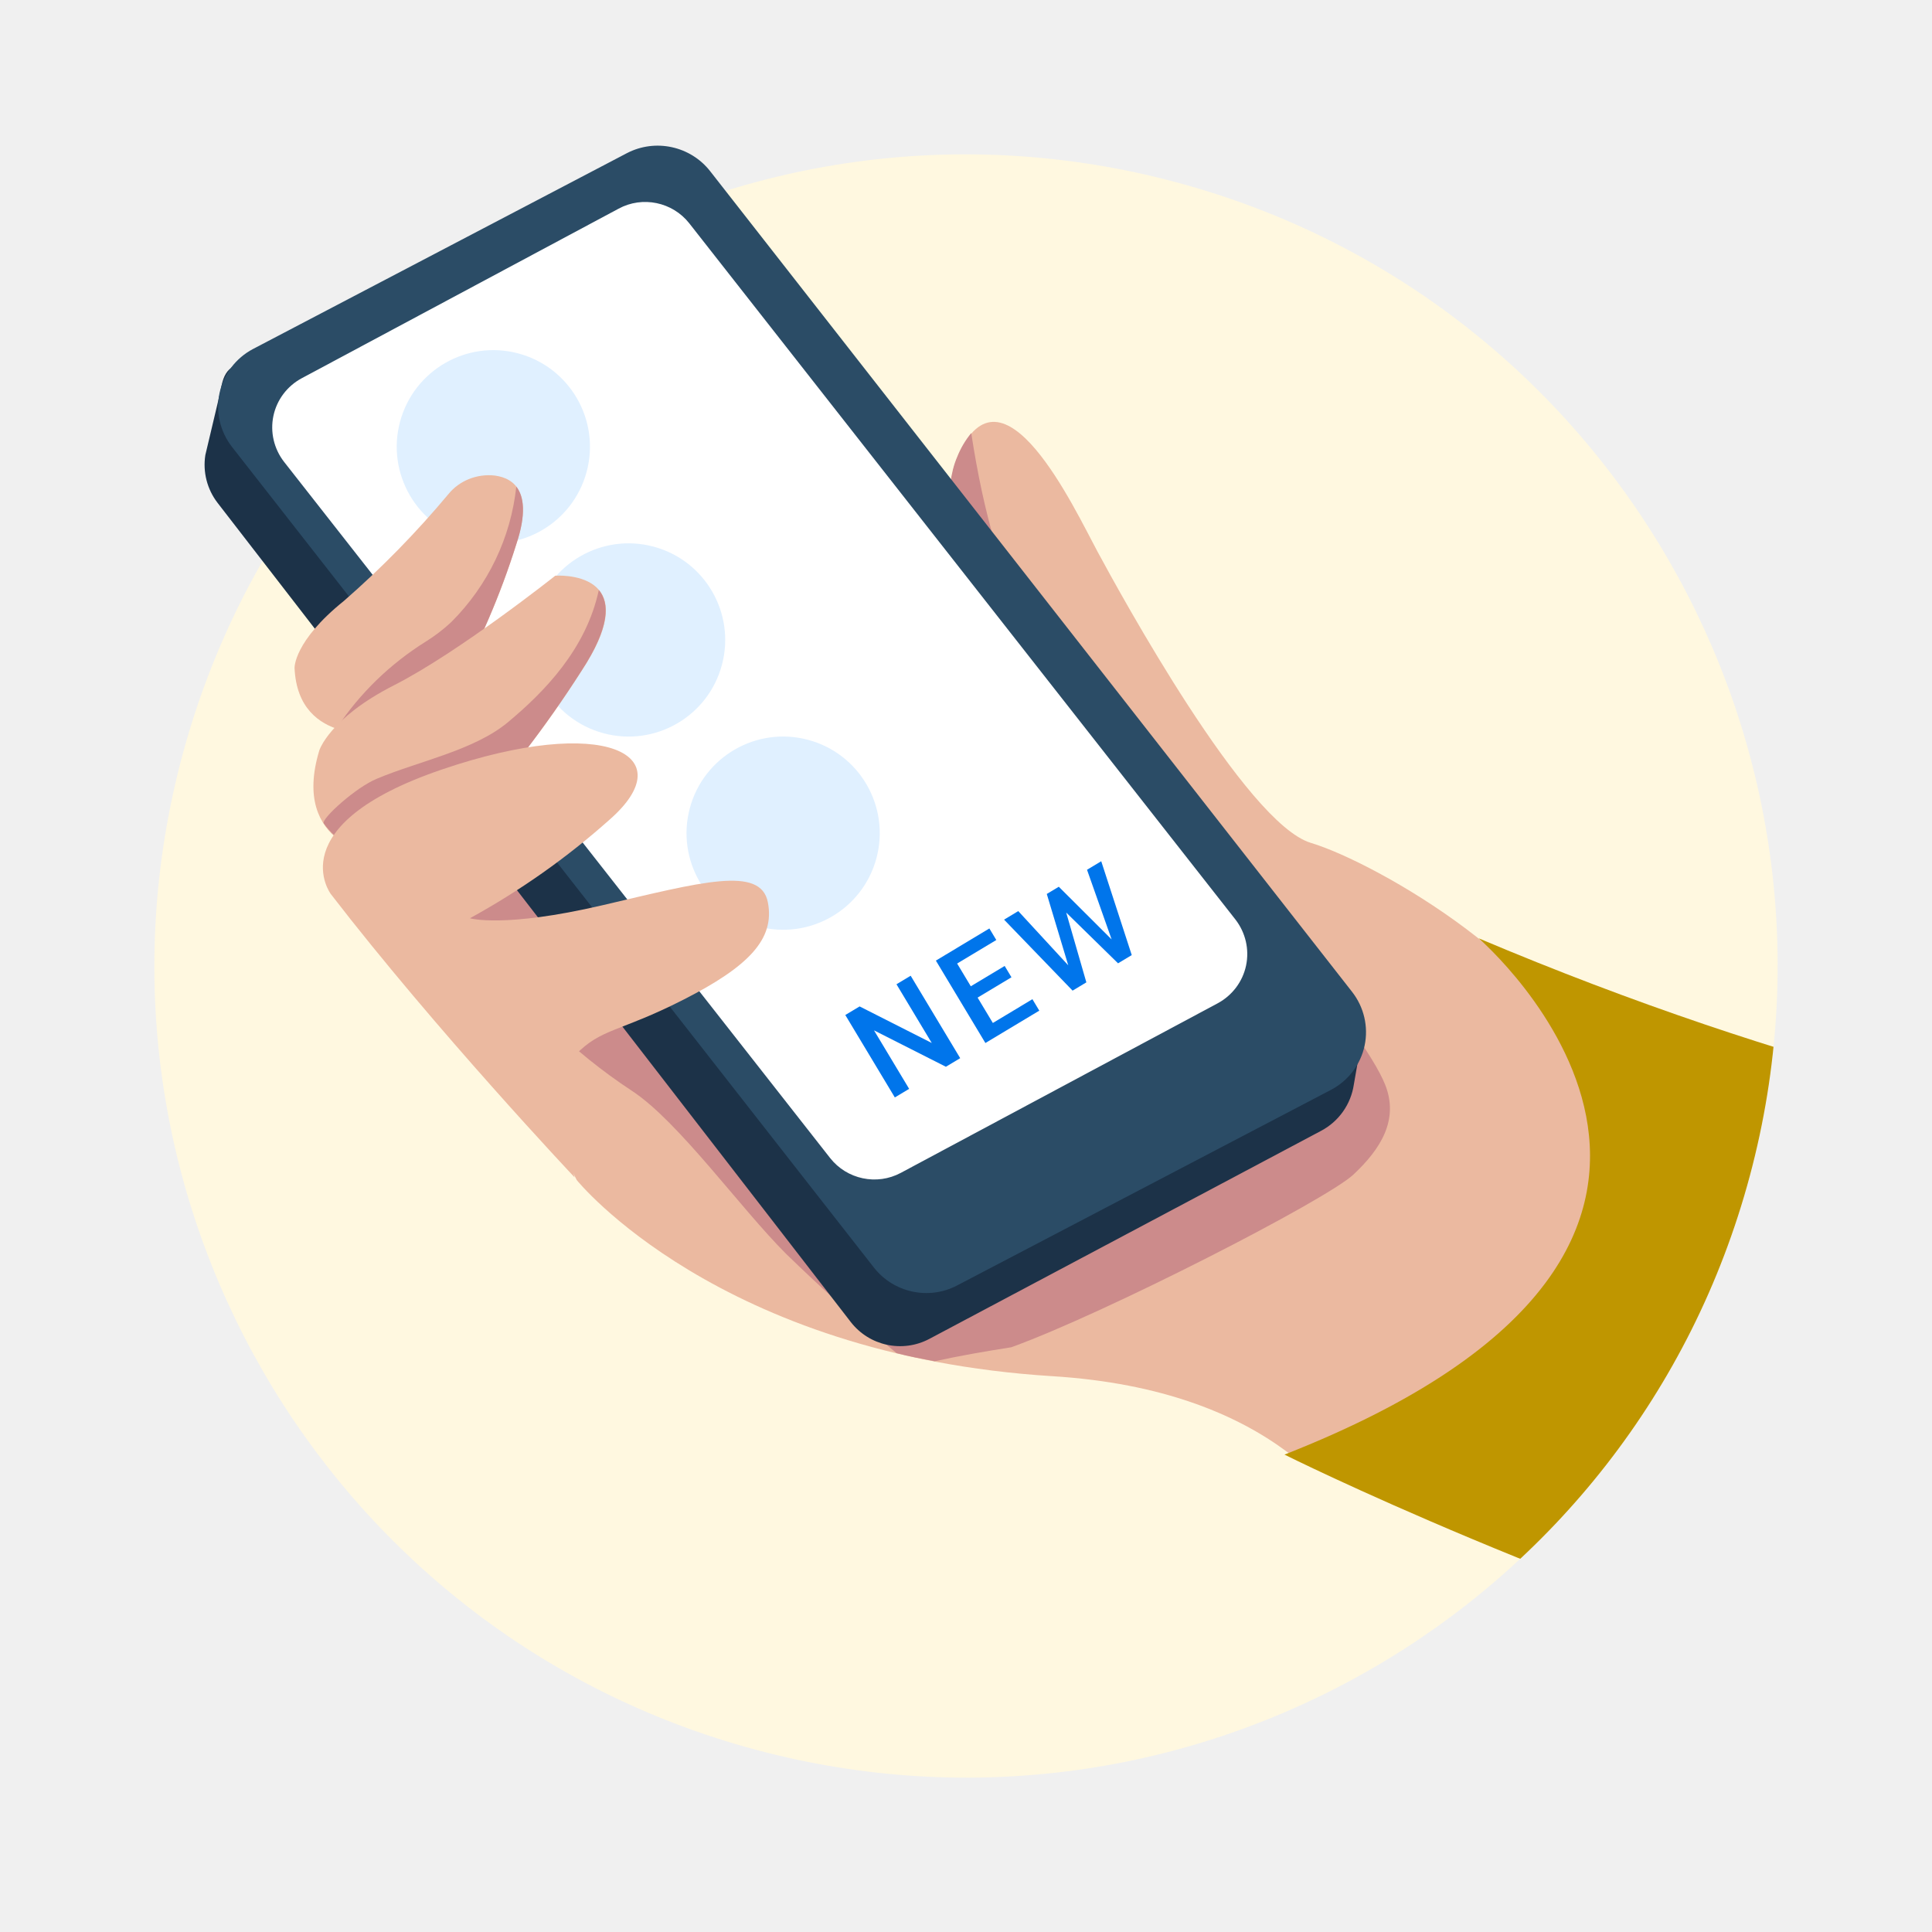
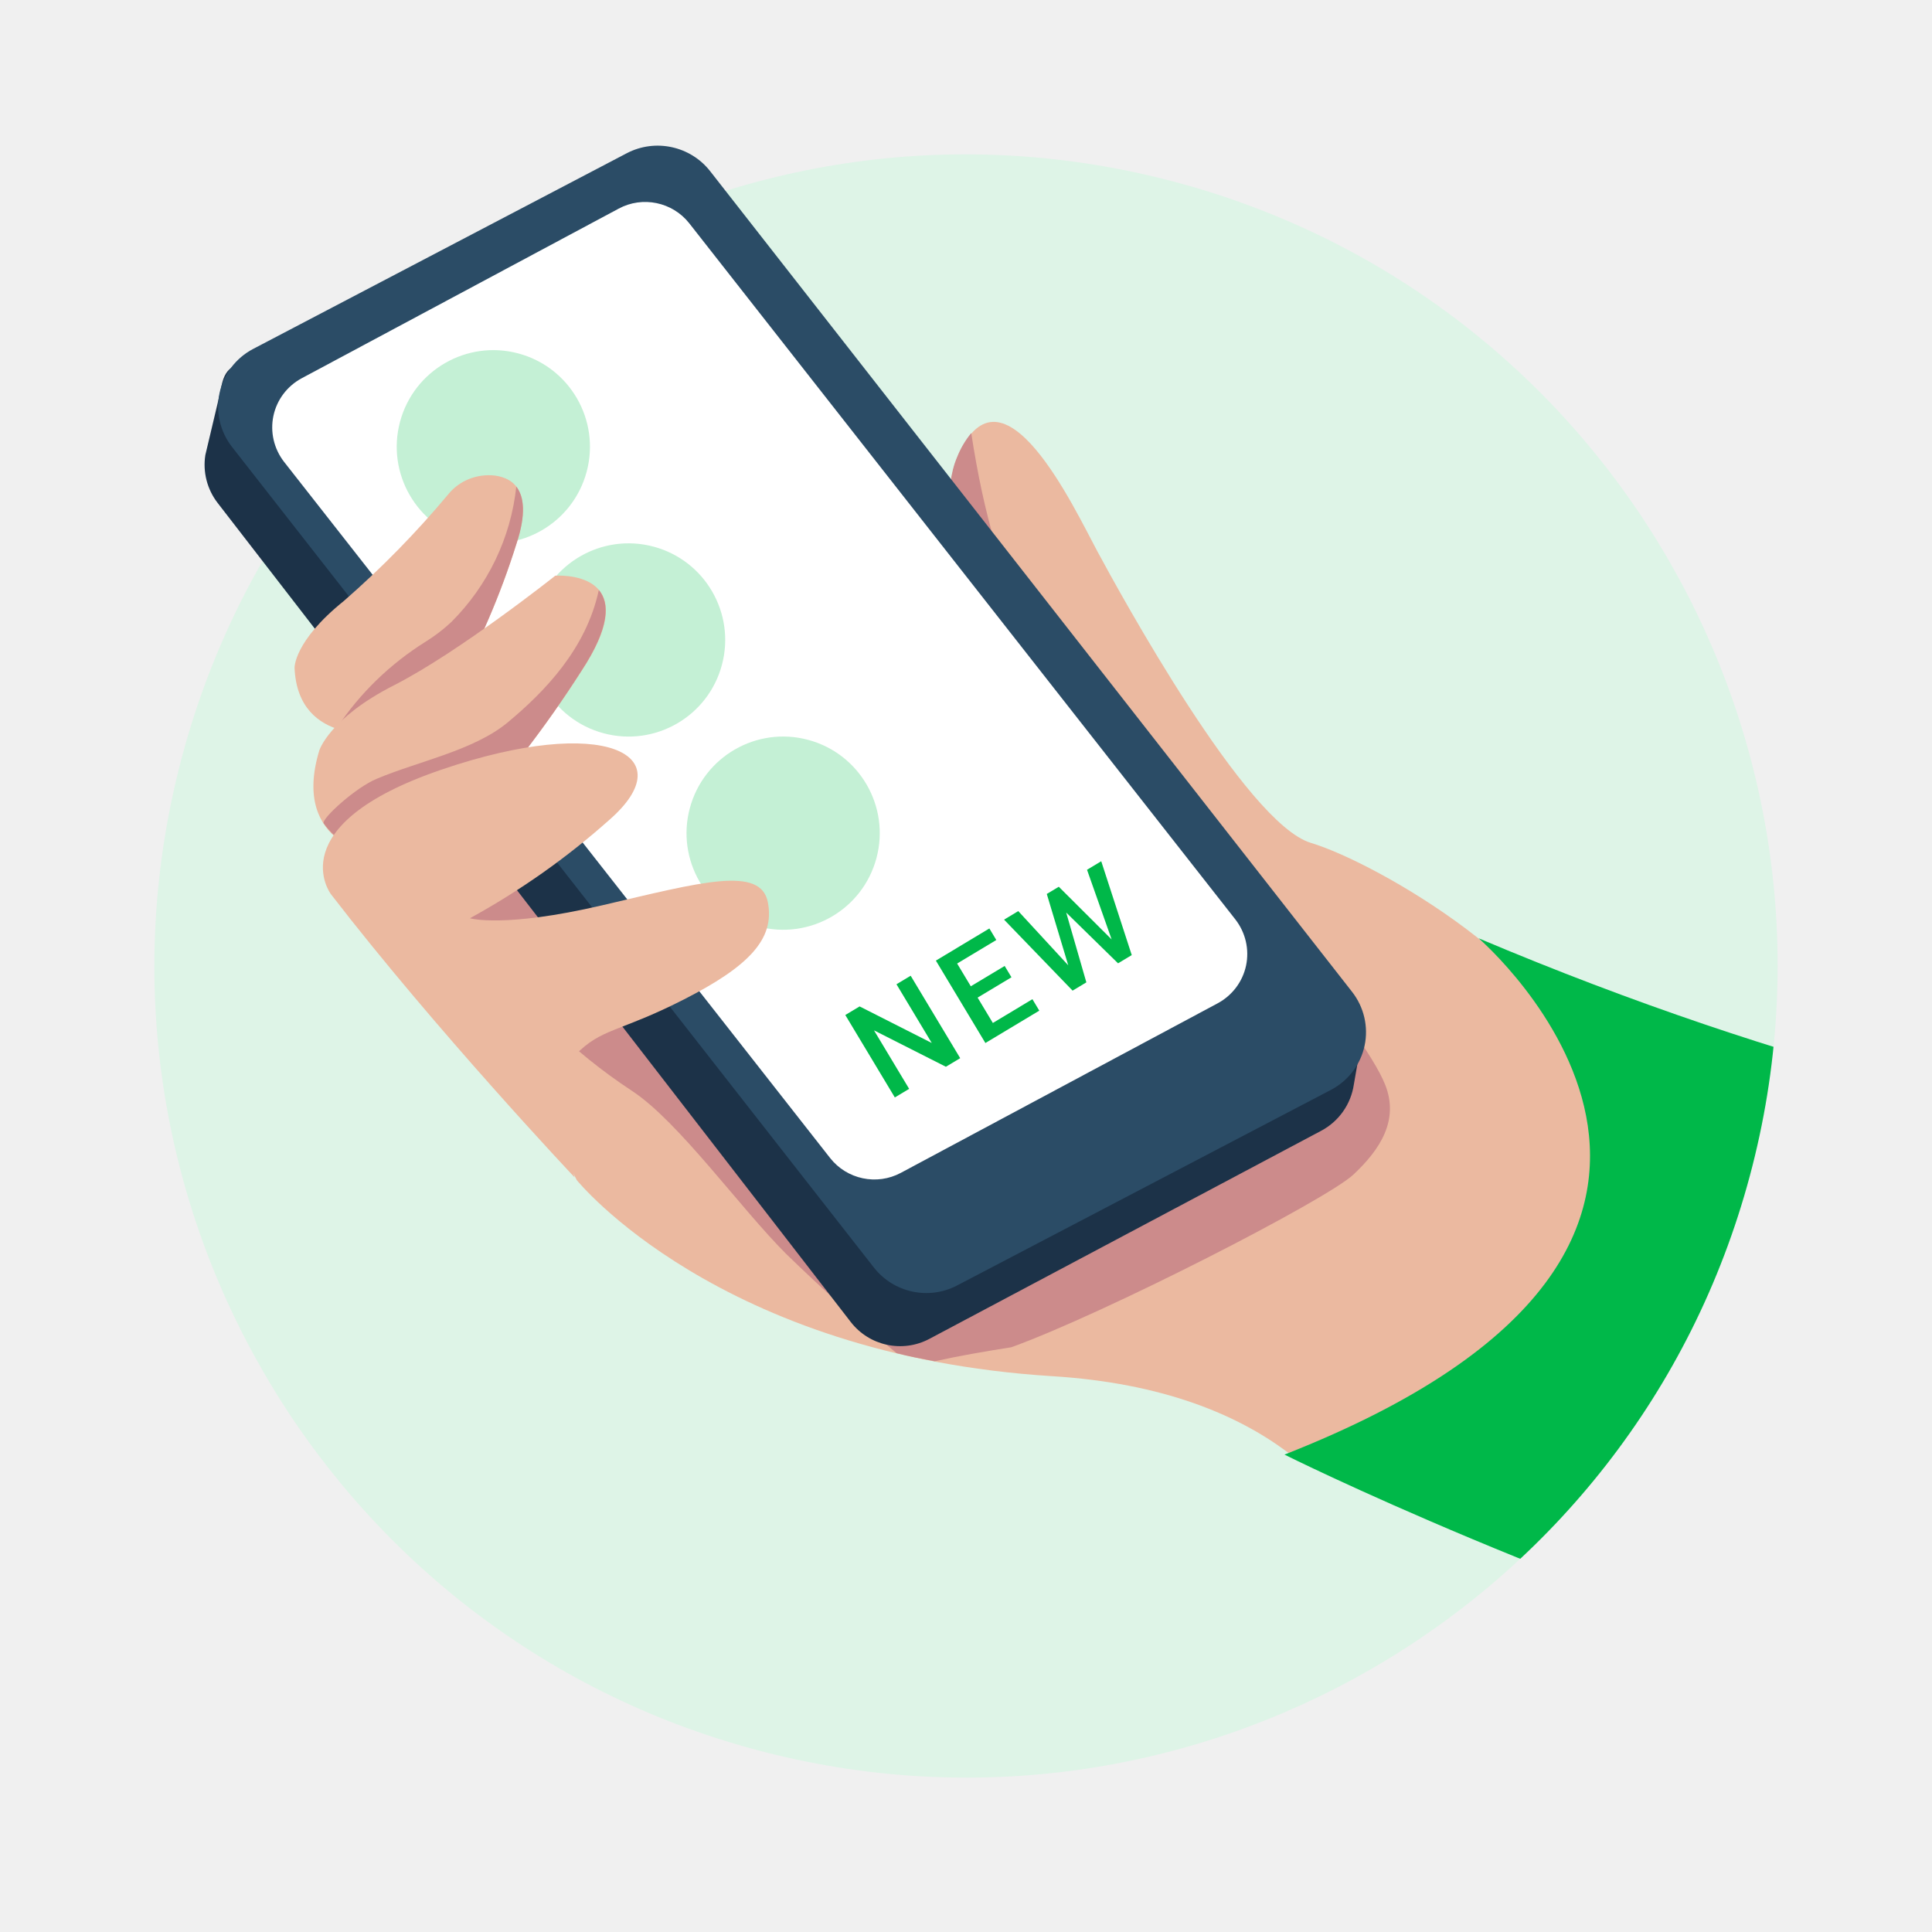
<svg xmlns="http://www.w3.org/2000/svg" xmlns:xlink="http://www.w3.org/1999/xlink" width="100px" height="100px" viewBox="0 0 100 100" version="1.1">
  <defs>
    <circle id="path-1" cx="42" cy="42" r="42" />
  </defs>
  <g id="Artboard" stroke="none" stroke-width="1" fill="none" fill-rule="evenodd">
    <g id="Group-2" transform="translate(48.55111, 49.61177) rotate(-345) translate(-48.55111, -49.61177) translate(5.051111, 7.611771)">
      <g id="Group" transform="translate(3, 0)">
        <mask id="mask-2" fill="white">
          <use xlink:href="#path-1" />
        </mask>
-         <use id="Oval" fill="#FFF8E0" xlink:href="#path-1" />
+         <use id="Oval" fill="#DEF4E7" xlink:href="#path-1" />
        <g id="rightArm" mask="url(#mask-2)" fill-rule="nonzero">
          <g transform="translate(12, -71)" id="Shape">
            <path d="M77.33,124.034 C77.33,124.034 75.237,122.786 72.539,120.95 C69.491,118.871 63.047,111.476 62.643,110.596 C60.153,105.253 49.128,102.329 45.599,102.225 C42.071,102.121 32.726,92.322 31.017,90.513 C29.309,88.704 23.604,81.885 22.76,87.644 C22.244,91.109 26.526,97.18 26.526,97.18 C26.526,97.18 30.055,104.803 34.441,105.842 C38.828,106.882 31.708,108.393 26.547,103.846 C26.547,103.846 17.614,107.09 4.392,105.815 C-8.83,104.539 13.409,128.919 13.409,128.919 C13.409,128.919 22.816,135.787 39.818,132.35 C45.397,131.22 49.546,131.795 52.538,132.981 C57.65,134.99 66.416,132.468 66.416,132.468 L77.33,124.034 Z" fill="#EBB9A0" />
            <path d="M31.715,133.285 C32.363,133.285 33.04,133.23 33.73,133.181 C34.916,132.565 36.136,132.003 37.37,131.456 C41.617,128.497 51.136,119.883 52.162,118.24 C53.187,116.598 53.71,114.886 52.552,113.327 C50.669,110.777 41.038,104.283 39.302,103.32 C30.194,98.205 26.561,94.096 23.123,86.286 C22.923,86.725 22.793,87.193 22.739,87.672 C22.223,91.137 26.505,97.207 26.505,97.207 C26.505,97.207 30.034,104.831 34.42,105.87 C38.807,106.91 31.687,108.42 26.526,103.874 C26.526,103.874 17.593,107.117 4.371,105.842 C-3.963,105.038 0.612,118.961 14.985,123.722 C17.725,124.63 21.958,128.129 24.859,129.8 C27.014,131.005 29.358,132.211 31.715,133.285 Z" fill="#CC8B8B" />
-             <path d="M112.442,0.796 C112.442,0.796 104.771,9.805 104.771,42.377 C104.828,62.403 106.931,82.371 111.047,101.975 C111.047,101.975 90.126,109.598 55.258,104.747 C55.258,104.747 76.876,115.142 52.468,133.161 C52.468,133.161 116.626,146.328 145.219,123.459 L137.547,35.447 C137.547,35.447 137.547,2.875 112.442,0.796 Z" fill="#BF9600" />
+             <path d="M112.442,0.796 C112.442,0.796 104.771,9.805 104.771,42.377 C104.828,62.403 106.931,82.371 111.047,101.975 C111.047,101.975 90.126,109.598 55.258,104.747 C55.258,104.747 76.876,115.142 52.468,133.161 C52.468,133.161 116.626,146.328 145.219,123.459 L137.547,35.447 C137.547,35.447 137.547,2.875 112.442,0.796 Z" fill="#00B849" />
          </g>
        </g>
      </g>
      <g id="phone" transform="translate(-0, 5)" fill-rule="nonzero">
        <path d="M64.959,40.486 L48.164,56.133 C47.013,57.205 45.256,57.293 44.004,56.34 L1.381,23.874 C0.674,23.335 0.219,22.529 0.125,21.644 L0.025,18.196 C-0.113,16.962 0.316,16.763 1.374,16.104 L18.513,5.499 C19.566,4.834 20.908,4.834 21.961,5.499 L63.45,32.648 C64.27,33.176 65.633,34.18 65.748,35.153 L65.978,37.728 C66.098,38.757 65.719,39.782 64.959,40.486 Z" id="Shape" fill="#1C3248" />
        <path d="M64.921,38.29 L48.835,53.091 C47.616,54.217 45.752,54.307 44.427,53.304 L1.348,20.88 C0.546,20.274 0.055,19.349 0.004,18.352 C-0.046,17.356 0.35,16.387 1.086,15.705 L17.156,0.905 C18.379,-0.216 20.238,-0.306 21.564,0.692 L64.644,33.116 C65.447,33.719 65.942,34.642 65.995,35.639 C66.049,36.636 65.655,37.606 64.921,38.29 Z" id="Shape" fill="#2B4C66" />
-         <path d="M58.086,35.49 L44.514,48.214 C43.488,49.179 41.903,49.266 40.775,48.418 L4.152,20.93 C3.469,20.411 3.05,19.624 3.004,18.776 C2.958,17.927 3.291,17.101 3.914,16.514 L17.486,3.79 C18.507,2.824 20.09,2.733 21.217,3.577 L57.847,31.066 C58.531,31.586 58.95,32.374 58.996,33.224 C59.042,34.074 58.709,34.901 58.086,35.49 L58.086,35.49 Z" id="Shape" fill="#FFFFFF" />
+         <path d="M44.514,48.214 C43.488,49.179 41.903,49.266 40.775,48.418 L4.152,20.93 C3.469,20.411 3.05,19.624 3.004,18.776 C2.958,17.927 3.291,17.101 3.914,16.514 L17.486,3.79 C18.507,2.824 20.09,2.733 21.217,3.577 L57.847,31.066 C58.531,31.586 58.95,32.374 58.996,33.224 C59.042,34.074 58.709,34.901 58.086,35.49 L44.514,48.214 Z" id="Shape" fill="#FFFFFF" />
      </g>
-       <circle id="Oval" fill="#E0F0FF" cx="14.413" cy="22.371" r="5" />
-       <circle id="Oval" fill="#E0F0FF" cx="23.763" cy="30.219" r="5" />
-       <circle id="Oval" fill="#E0F0FF" cx="34.078" cy="37.808" r="5" />
+       <circle id="Oval" fill="#C4F0D5" cx="14.413" cy="22.371" r="5" />
+       <circle id="Oval" fill="#C4F0D5" cx="23.763" cy="30.219" r="5" />
+       <circle id="Oval" fill="#C4F0D5" cx="34.078" cy="37.808" r="5" />
      <g id="rightArm-fingers" transform="translate(7, 23)" fill-rule="nonzero">
        <path d="M5.808,15.115 C5.808,15.115 1.678,17.022 0.439,13.098 C0.439,13.098 0.024,11.788 2.014,9.071 C3.454,6.924 4.72,4.674 5.801,2.341 C6.169,1.517 6.953,0.931 7.877,0.791 C8.915,0.661 10.025,1.141 9.867,3.94 C9.75,6.715 9.347,9.473 8.665,12.172 L5.808,15.115 Z" id="Shape" fill="#EBB9A0" />
        <path d="M9.094,1.058 C9.506,3.685 9.003,6.369 7.662,8.694 C7.367,9.168 7.024,9.614 6.639,10.025 C5.158,11.615 4.041,13.484 3.36,15.513 L3.36,15.554 C4.198,15.585 5.033,15.432 5.801,15.108 L8.665,12.138 C9.347,9.438 9.75,6.681 9.867,3.906 C9.967,2.307 9.609,1.443 9.094,1.058 Z" id="Shape" fill="#CC8B8B" />
        <path d="M7.176,21.365 C7.176,21.365 2.616,22.099 2.78,16.892 C2.78,16.892 2.837,15.15 5.644,12.625 C8.45,10.1 12.237,4.989 12.237,4.989 C12.237,4.989 16.825,3.384 14.821,9.414 C13.789,12.663 12.475,15.823 10.891,18.861 L7.176,21.365 Z" id="Shape" fill="#EBB9A0" />
        <path d="M14.606,5.12 C14.764,8.248 13.246,10.944 11.829,12.954 C10.504,14.827 7.848,16.117 6.037,17.53 C5.121,18.216 3.79,20.274 3.976,20.473 C4.861,21.194 6.025,21.519 7.176,21.365 L10.884,18.861 C12.469,15.824 13.784,12.664 14.814,9.414 C15.68,6.794 15.308,5.614 14.606,5.12 Z" id="Shape" fill="#CC8B8B" />
        <path d="M21.264,34.811 C21.264,34.811 12.366,29.323 5.286,23.917 C5.286,23.917 1.742,21.173 9.151,16.206 C16.56,11.239 21.07,12.206 18.214,16.467 C16.6,18.926 14.703,21.204 12.559,23.258 C12.559,23.258 14.37,23.313 19.002,20.837 C23.633,18.36 26.389,16.721 27.241,18.47 C28.093,20.219 27.134,21.941 24.328,24.466 C21.521,26.99 20.619,26.97 19.66,28.678 C18.701,30.386 21.264,34.811 21.264,34.811 Z" id="Shape" fill="#EBB9A0" />
      </g>
    </g>
-     <path d="M47.878,53.179 L47.014,53.179 L44.795,49.648 L44.795,53.179 L43.931,53.179 L43.931,48.202 L44.795,48.202 L47.021,51.747 L47.021,48.202 L47.878,48.202 L47.878,53.179 Z M52.309,50.957 L50.265,50.957 L50.265,52.488 L52.654,52.488 L52.654,53.179 L49.4,53.179 L49.4,48.202 L52.63,48.202 L52.63,48.899 L50.265,48.899 L50.265,50.273 L52.309,50.273 L52.309,50.957 Z M57.762,51.948 L58.527,48.202 L59.385,48.202 L58.237,53.179 L57.41,53.179 L56.463,49.545 L55.496,53.179 L54.665,53.179 L53.517,48.202 L54.375,48.202 L55.147,51.941 L56.097,48.202 L56.822,48.202 L57.762,51.948 Z" id="NEW" fill="#0075EB" fill-rule="nonzero" transform="translate(51.65798, 50.69042) rotate(-31) translate(-51.65798, -50.69042) " />
+     <path d="M47.878,53.179 L47.014,53.179 L44.795,49.648 L44.795,53.179 L43.931,53.179 L43.931,48.202 L44.795,48.202 L47.021,51.747 L47.021,48.202 L47.878,48.202 L47.878,53.179 Z M52.309,50.957 L50.265,50.957 L50.265,52.488 L52.654,52.488 L52.654,53.179 L49.4,53.179 L49.4,48.202 L52.63,48.202 L52.63,48.899 L50.265,48.899 L50.265,50.273 L52.309,50.273 L52.309,50.957 Z M57.762,51.948 L58.527,48.202 L59.385,48.202 L58.237,53.179 L57.41,53.179 L56.463,49.545 L55.496,53.179 L54.665,53.179 L53.517,48.202 L54.375,48.202 L55.147,51.941 L56.097,48.202 L56.822,48.202 L57.762,51.948 Z" id="NEW" fill="#00B849" fill-rule="nonzero" transform="translate(51.65798, 50.69042) rotate(-31) translate(-51.65798, -50.69042) " />
  </g>
</svg>
